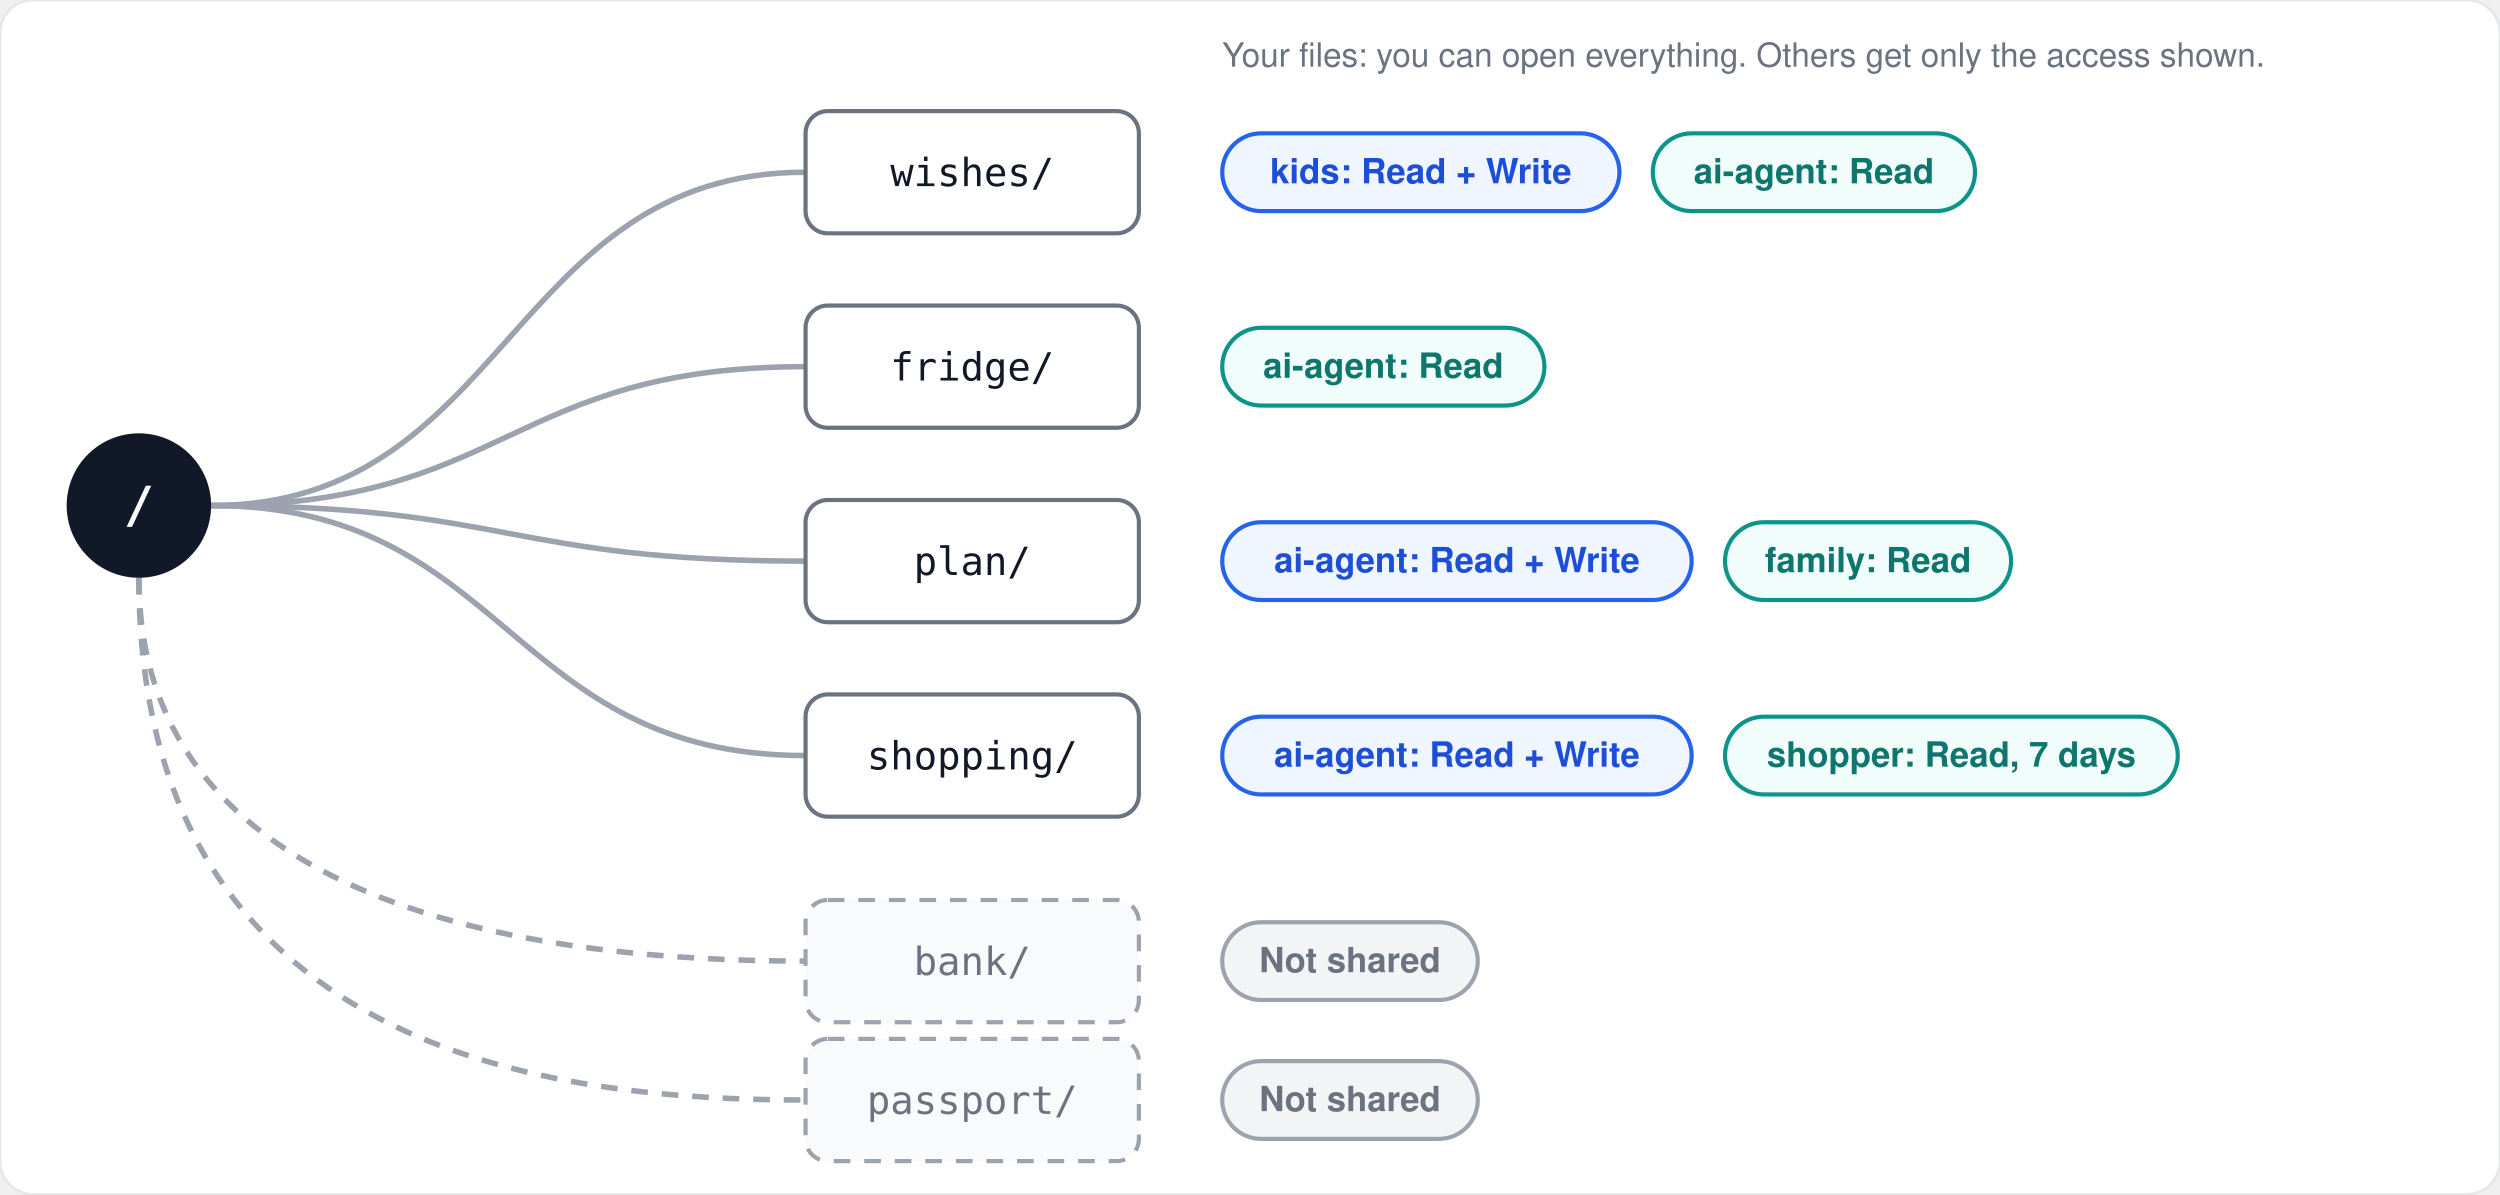
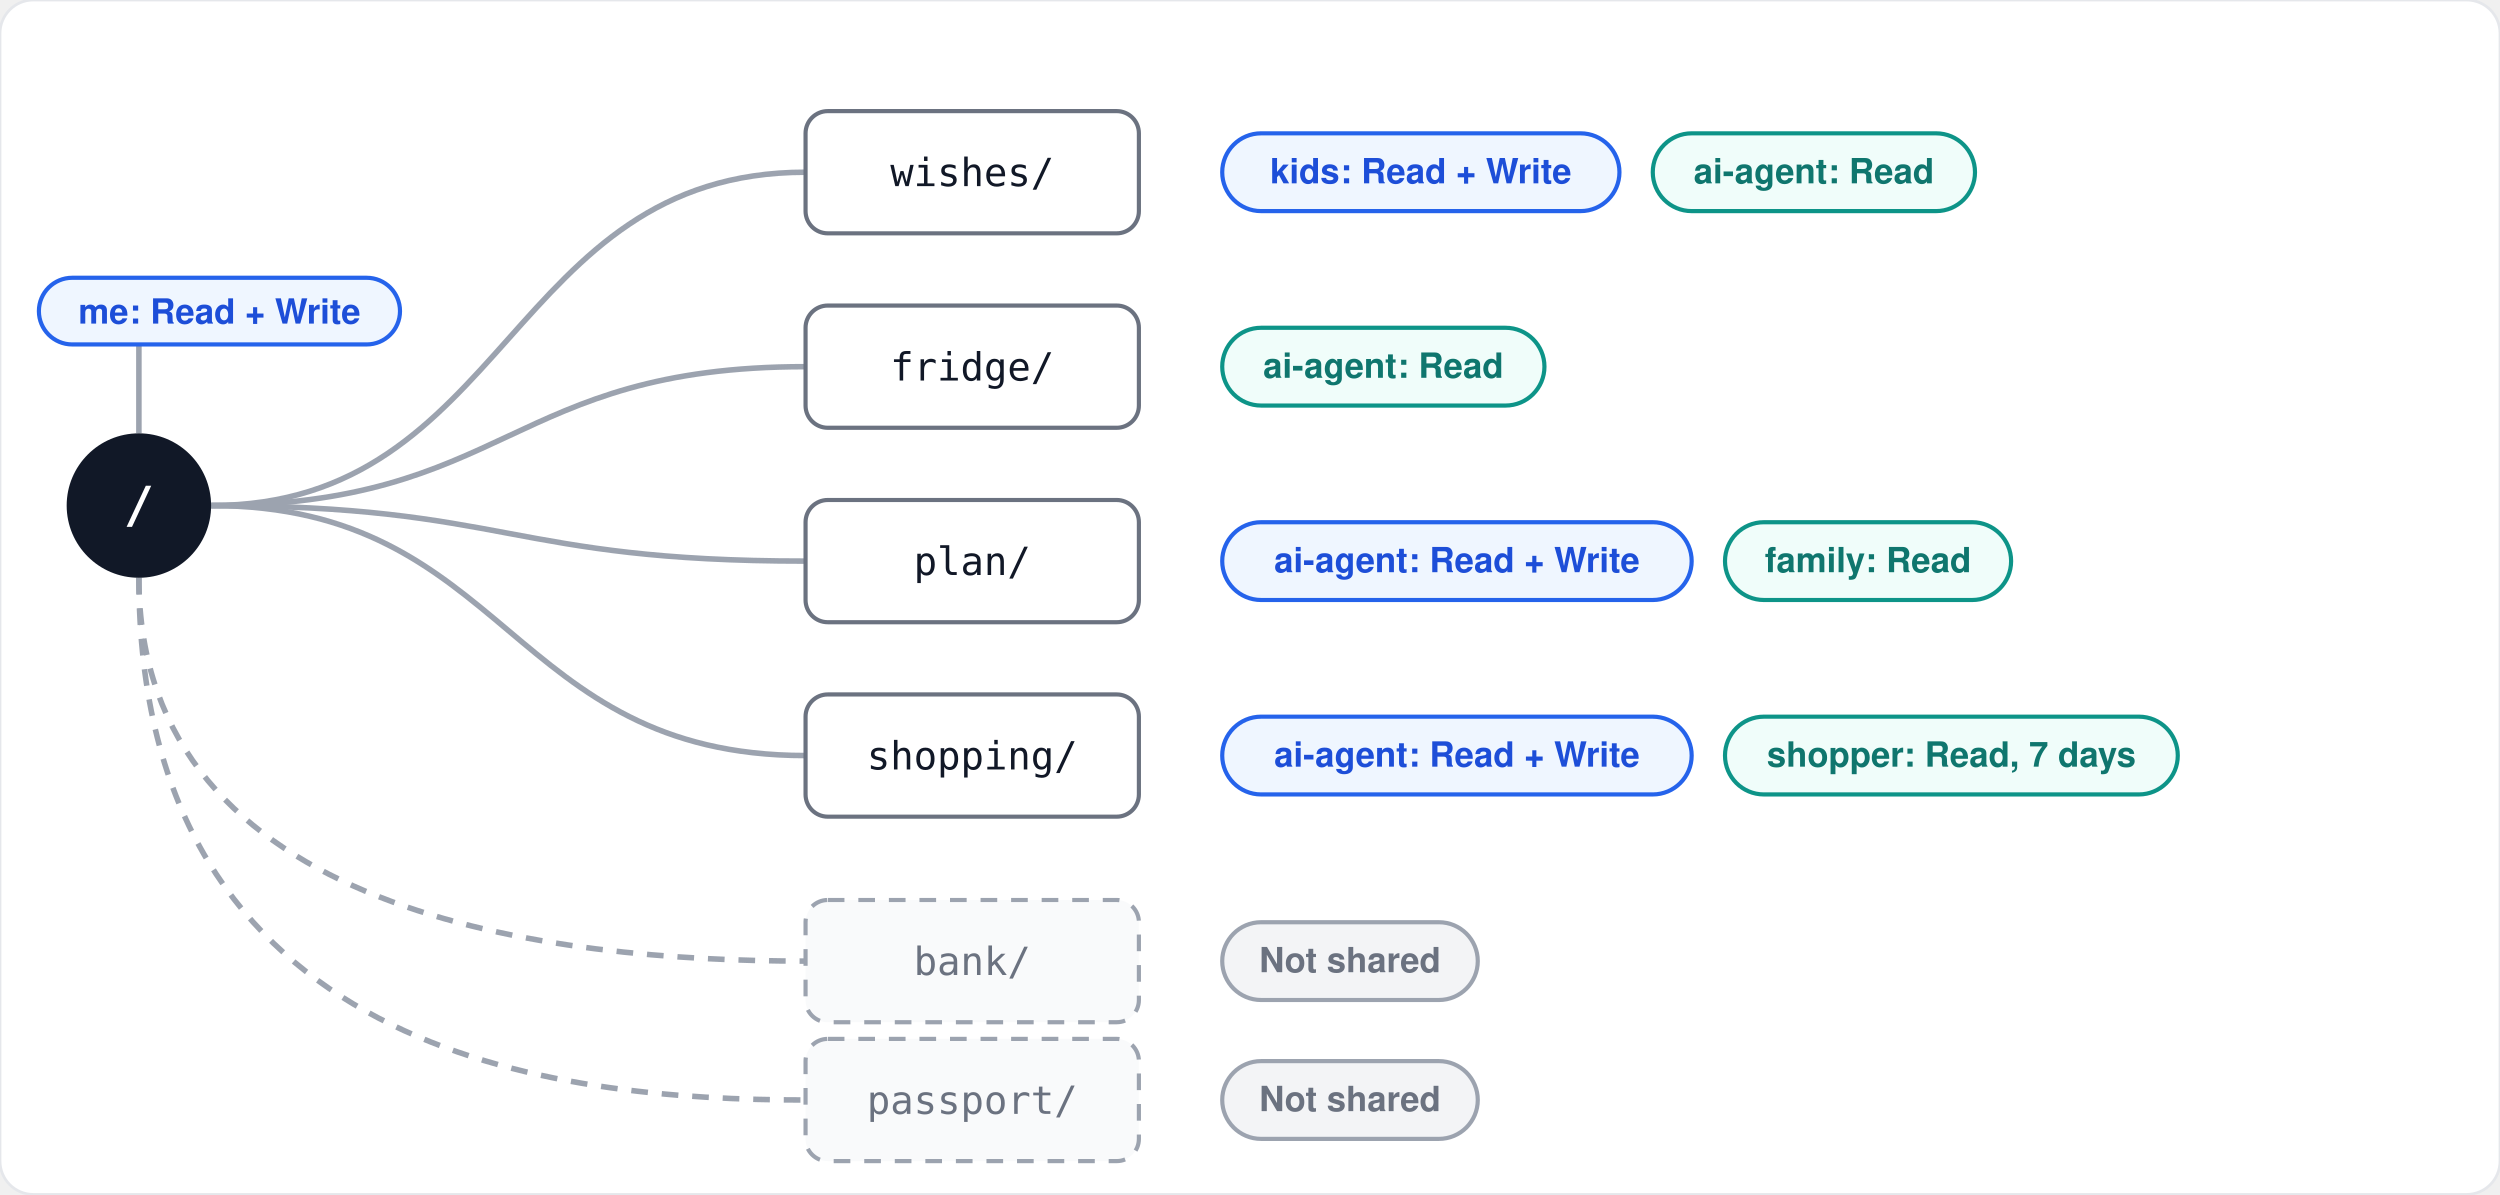
<svg xmlns="http://www.w3.org/2000/svg" viewBox="0 0 900 430" width="900" height="430" font-family="-apple-system, BlinkMacSystemFont, 'Segoe UI', Helvetica, Arial, sans-serif">
  <rect width="900" height="430" rx="12" fill="#ffffff" stroke="#e5e7eb" />
-   <text x="440" y="24" font-size="12" fill="#6b7280">Your files: you can open everything. Others get only the access shown.</text>
  <g fill="none" stroke="#9ca3af" stroke-width="2">
    <path d="M76 182 C183 182 183 62 290 62" />
    <path d="M76 182 C183 182 183 132 290 132" />
    <path d="M76 182 C183 182 183 202 290 202" />
    <path d="M76 182 C183 182 183 272 290 272" />
  </g>
  <path d="M50 208 C50 330 200 346 290 346" fill="none" stroke="#9ca3af" stroke-width="2" stroke-dasharray="6 5" />
  <path d="M50 208 C50 380 200 396 290 396" fill="none" stroke="#9ca3af" stroke-width="2" stroke-dasharray="6 5" />
+   <path d="M50 124 V156" fill="none" stroke="#9ca3af" stroke-width="2" />
+   <rect x="14" y="100" width="130" height="24" rx="12" fill="#eff6ff" stroke="#2563eb" stroke-width="1.5" />
+   <text x="79" y="116.500" font-size="12.5" font-weight="600" fill="#1d4ed8" text-anchor="middle">me: Read + Write</text>
  <circle cx="50" cy="182" r="26" fill="#111827" />
  <text x="50" y="188" font-size="18" font-weight="700" fill="#ffffff" text-anchor="middle" font-family="ui-monospace, SFMono-Regular, Menlo, Consolas, monospace">/</text>
  <g fill="#ffffff" stroke="#6b7280" stroke-width="1.5">
    <rect x="290" y="40" width="120" height="44" rx="8" />
    <rect x="290" y="110" width="120" height="44" rx="8" />
    <rect x="290" y="180" width="120" height="44" rx="8" />
    <rect x="290" y="250" width="120" height="44" rx="8" />
  </g>
  <g fill="#f9fafb" stroke="#9ca3af" stroke-width="1.5" stroke-dasharray="6 5">
    <rect x="290" y="324" width="120" height="44" rx="8" />
    <rect x="290" y="374" width="120" height="44" rx="8" />
  </g>
  <g font-size="14" fill="#111827" text-anchor="middle" font-family="ui-monospace, SFMono-Regular, Menlo, Consolas, monospace">
    <text x="350" y="67">wishes/</text>
    <text x="350" y="137">fridge/</text>
    <text x="350" y="207">plan/</text>
    <text x="350" y="277">shopping/</text>
  </g>
  <g font-size="14" fill="#6b7280" text-anchor="middle" font-family="ui-monospace, SFMono-Regular, Menlo, Consolas, monospace">
    <text x="350" y="351">bank/</text>
    <text x="350" y="401">passport/</text>
  </g>
  <g stroke-width="1.5">
    <rect x="440" y="48" width="143" height="28" rx="14" fill="#eff6ff" stroke="#2563eb" />
    <rect x="595" y="48" width="116" height="28" rx="14" fill="#f0fdfa" stroke="#0d9488" />
    <rect x="440" y="118" width="116" height="28" rx="14" fill="#f0fdfa" stroke="#0d9488" />
    <rect x="440" y="188" width="169" height="28" rx="14" fill="#eff6ff" stroke="#2563eb" />
    <rect x="621" y="188" width="103" height="28" rx="14" fill="#f0fdfa" stroke="#0d9488" />
    <rect x="440" y="258" width="169" height="28" rx="14" fill="#eff6ff" stroke="#2563eb" />
    <rect x="621" y="258" width="163" height="28" rx="14" fill="#f0fdfa" stroke="#0d9488" />
    <rect x="440" y="332" width="92" height="28" rx="14" fill="#f3f4f6" stroke="#9ca3af" />
    <rect x="440" y="382" width="92" height="28" rx="14" fill="#f3f4f6" stroke="#9ca3af" />
  </g>
  <g font-size="12.5" font-weight="600" text-anchor="middle">
    <text x="511.500" y="66" fill="#1d4ed8">kids: Read + Write</text>
    <text x="653" y="66" fill="#0f766e">ai-agent: Read</text>
    <text x="498" y="136" fill="#0f766e">ai-agent: Read</text>
    <text x="524.500" y="206" fill="#1d4ed8">ai-agent: Read + Write</text>
    <text x="672.500" y="206" fill="#0f766e">family: Read</text>
    <text x="524.500" y="276" fill="#1d4ed8">ai-agent: Read + Write</text>
    <text x="702.500" y="276" fill="#0f766e">shopper: Read, 7 days</text>
    <text x="486" y="350" fill="#6b7280">Not shared</text>
    <text x="486" y="400" fill="#6b7280">Not shared</text>
  </g>
</svg>
